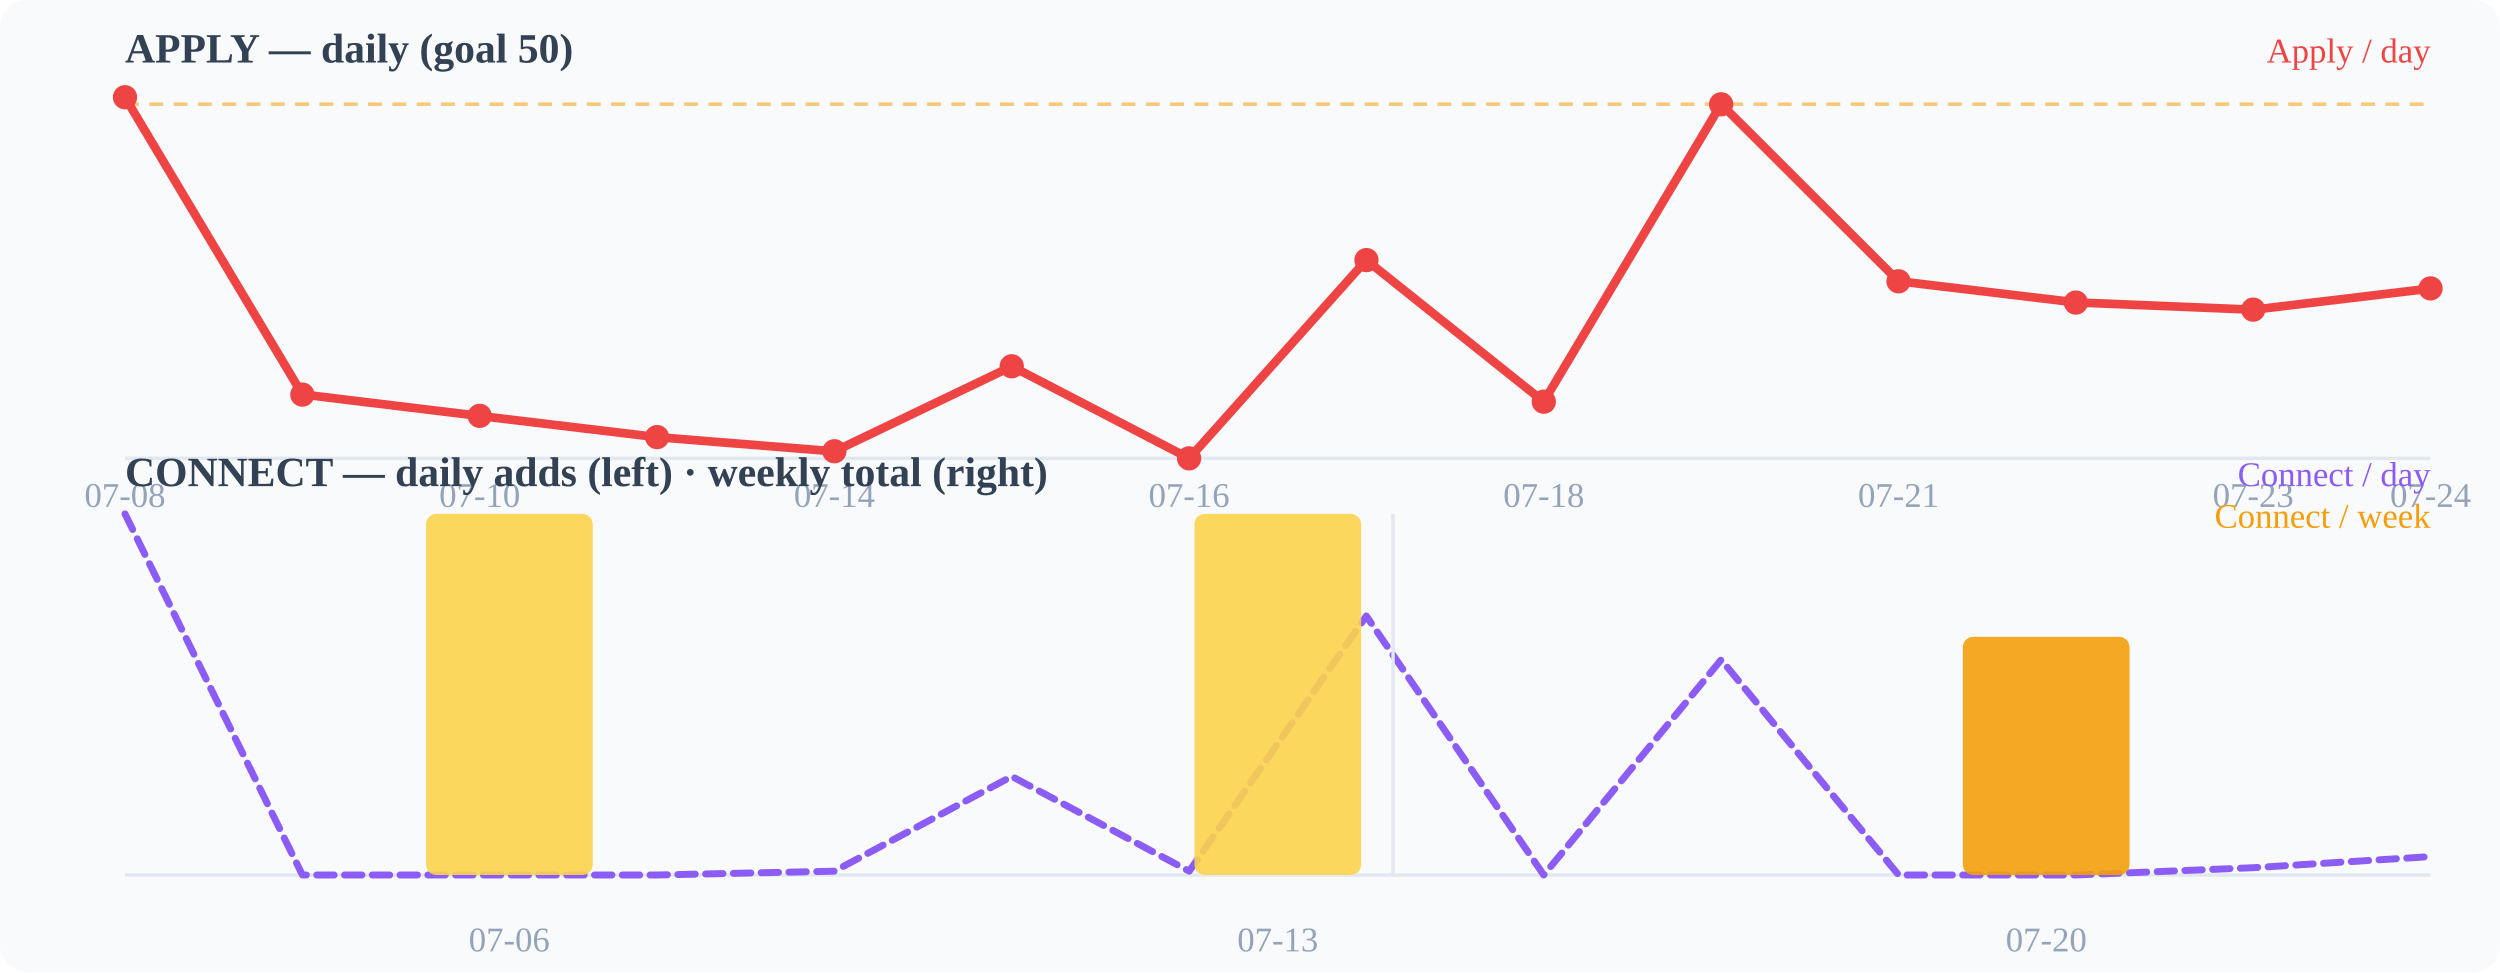
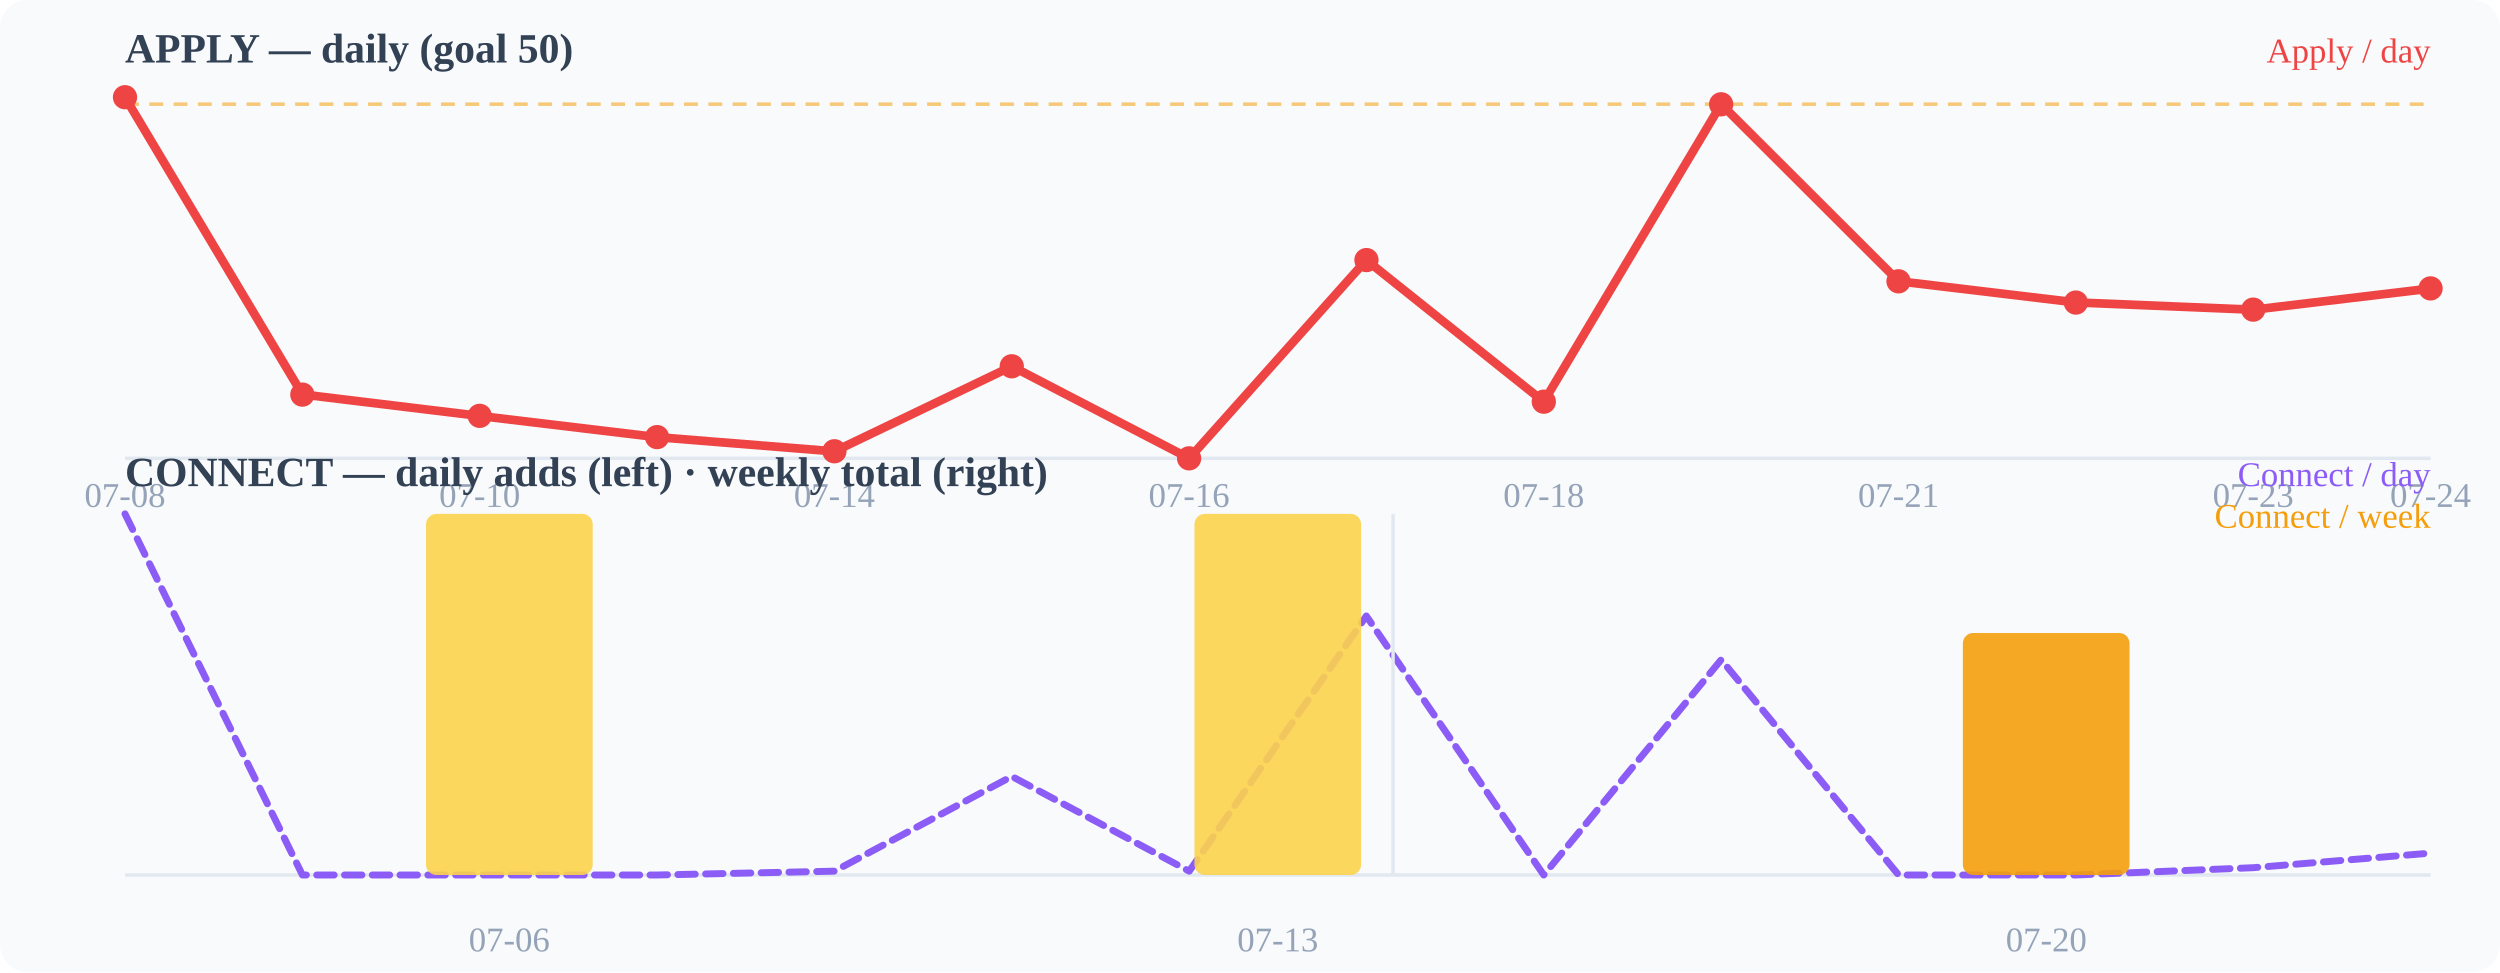
<svg xmlns="http://www.w3.org/2000/svg" width="720" height="280" viewBox="0 0 720 280">
  <rect width="720" height="280" fill="#f8fafc" rx="8" />
  <text x="36" y="18" font-size="12" font-weight="600" fill="#334155">APPLY — daily (goal 50)</text>
  <line x1="36" y1="132" x2="700" y2="132" stroke="#e2e8f0" stroke-width="1" />
  <line x1="36" y1="30.0" x2="700" y2="30.0" stroke="#f59e0b" stroke-width="1" stroke-dasharray="4 3" opacity="0.55" />
  <polyline points="36.0,28.0 87.1,113.6 138.2,119.8 189.2,125.9 240.3,130.0 291.4,105.5 342.5,132.0 393.5,74.9 444.6,115.7 495.7,30.0 546.8,81.0 597.8,87.1 648.9,89.2 700.0,83.1" fill="none" stroke="#ef4444" stroke-width="2.5" stroke-linecap="round" stroke-linejoin="round" />
  <circle cx="36" cy="28" r="3.5" fill="#ef4444" />
  <circle cx="87.077" cy="113.647" r="3.5" fill="#ef4444" />
  <circle cx="138.154" cy="119.765" r="3.5" fill="#ef4444" />
  <circle cx="189.231" cy="125.882" r="3.5" fill="#ef4444" />
  <circle cx="240.308" cy="129.961" r="3.5" fill="#ef4444" />
  <circle cx="291.385" cy="105.49" r="3.5" fill="#ef4444" />
  <circle cx="342.462" cy="132" r="3.5" fill="#ef4444" />
  <circle cx="393.538" cy="74.902" r="3.5" fill="#ef4444" />
  <circle cx="444.615" cy="115.686" r="3.5" fill="#ef4444" />
  <circle cx="495.692" cy="30.039" r="3.5" fill="#ef4444" />
  <circle cx="546.769" cy="81.02" r="3.5" fill="#ef4444" />
  <circle cx="597.846" cy="87.137" r="3.5" fill="#ef4444" />
  <circle cx="648.923" cy="89.176" r="3.5" fill="#ef4444" />
  <circle cx="700" cy="83.059" r="3.5" fill="#ef4444" />
  <text x="36" y="146" font-size="10" fill="#94a3b8" text-anchor="middle">07-08</text>
  <text x="138.154" y="146" font-size="10" fill="#94a3b8" text-anchor="middle">07-10</text>
  <text x="240.308" y="146" font-size="10" fill="#94a3b8" text-anchor="middle">07-14</text>
  <text x="342.462" y="146" font-size="10" fill="#94a3b8" text-anchor="middle">07-16</text>
  <text x="444.615" y="146" font-size="10" fill="#94a3b8" text-anchor="middle">07-18</text>
  <text x="546.769" y="146" font-size="10" fill="#94a3b8" text-anchor="middle">07-21</text>
  <text x="648.923" y="146" font-size="10" fill="#94a3b8" text-anchor="middle">07-23</text>
  <text x="700" y="146" font-size="10" fill="#94a3b8" text-anchor="middle">07-24</text>
  <text x="36" y="140" font-size="12" font-weight="600" fill="#334155">CONNECT — daily adds (left) · weekly total (right)</text>
  <line x1="36" y1="252" x2="700" y2="252" stroke="#e2e8f0" stroke-width="1" />
-   <polyline points="36.0,148.0 87.1,252.0 138.2,252.0 189.2,252.0 240.3,250.9 291.4,223.6 342.5,250.9 393.5,177.4 444.6,252.0 495.7,190.0 546.8,252.0 597.8,252.0 648.9,249.9 700.0,246.7" fill="none" stroke="#8b5cf6" stroke-width="2" stroke-linecap="round" stroke-linejoin="round" stroke-dasharray="5 3" />
+   <polyline points="36.0,148.0 87.1,252.0 138.2,252.0 189.2,252.0 240.3,250.9 291.4,223.6 342.5,250.9 393.5,177.4 444.6,252.0 495.7,190.0 546.8,252.0 597.8,252.0 648.9,249.9 700.0,245.7" fill="none" stroke="#8b5cf6" stroke-width="2" stroke-linecap="round" stroke-linejoin="round" stroke-dasharray="5 3" />
  <rect x="122.7" y="148.0" width="48" height="104.0" rx="3" fill="#fcd34d" opacity="0.9" />
  <rect x="344.0" y="148.0" width="48" height="104.0" rx="3" fill="#fcd34d" opacity="0.9" />
-   <rect x="565.3" y="183.4" width="48" height="68.6" rx="3" fill="#f59e0b" opacity="0.9" />
+   <rect x="565.3" y="182.3" width="48" height="69.7" rx="3" fill="#f59e0b" opacity="0.9" />
  <line x1="401.2" y1="148" x2="401.2" y2="252" stroke="#e2e8f0" stroke-width="1" />
  <text x="146.667" y="274" font-size="10" fill="#94a3b8" text-anchor="middle">07-06</text>
  <text x="368" y="274" font-size="10" fill="#94a3b8" text-anchor="middle">07-13</text>
  <text x="589.333" y="274" font-size="10" fill="#94a3b8" text-anchor="middle">07-20</text>
  <text x="700" y="18" font-size="10" fill="#ef4444" text-anchor="end">Apply / day</text>
  <text x="700" y="140" font-size="10" fill="#8b5cf6" text-anchor="end">Connect / day</text>
  <text x="700" y="152" font-size="10" fill="#f59e0b" text-anchor="end">Connect / week</text>
</svg>
